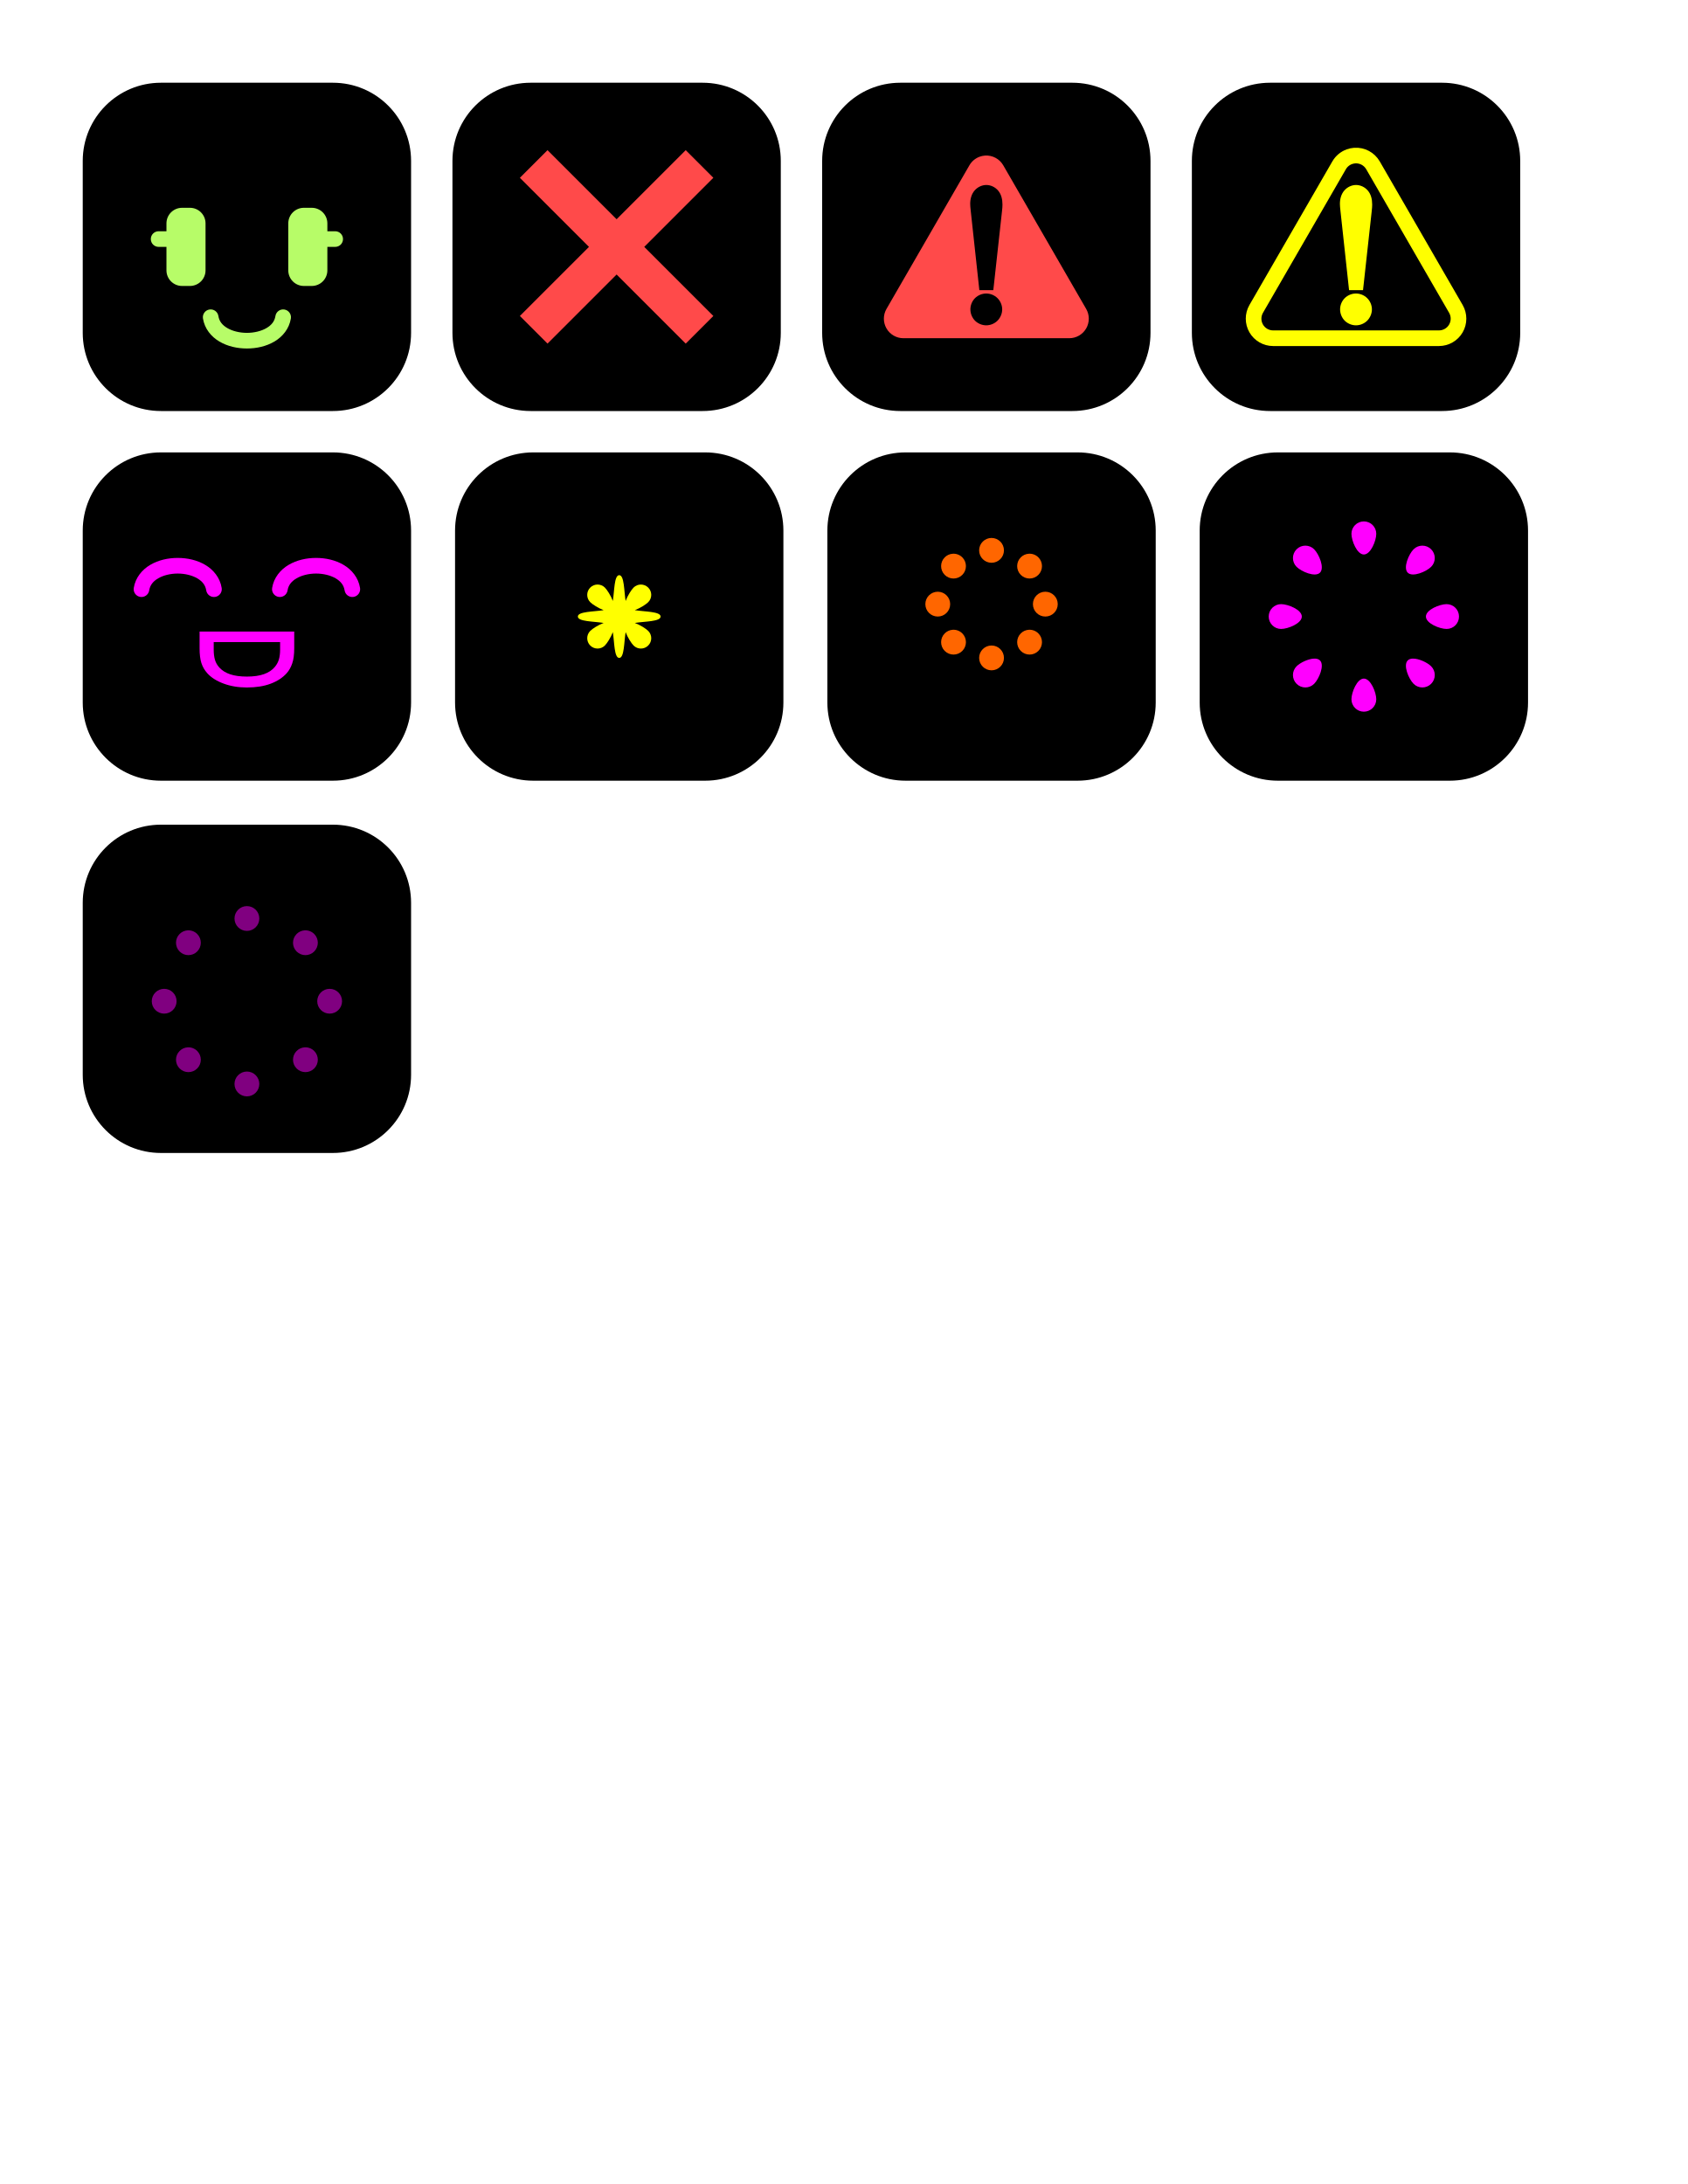
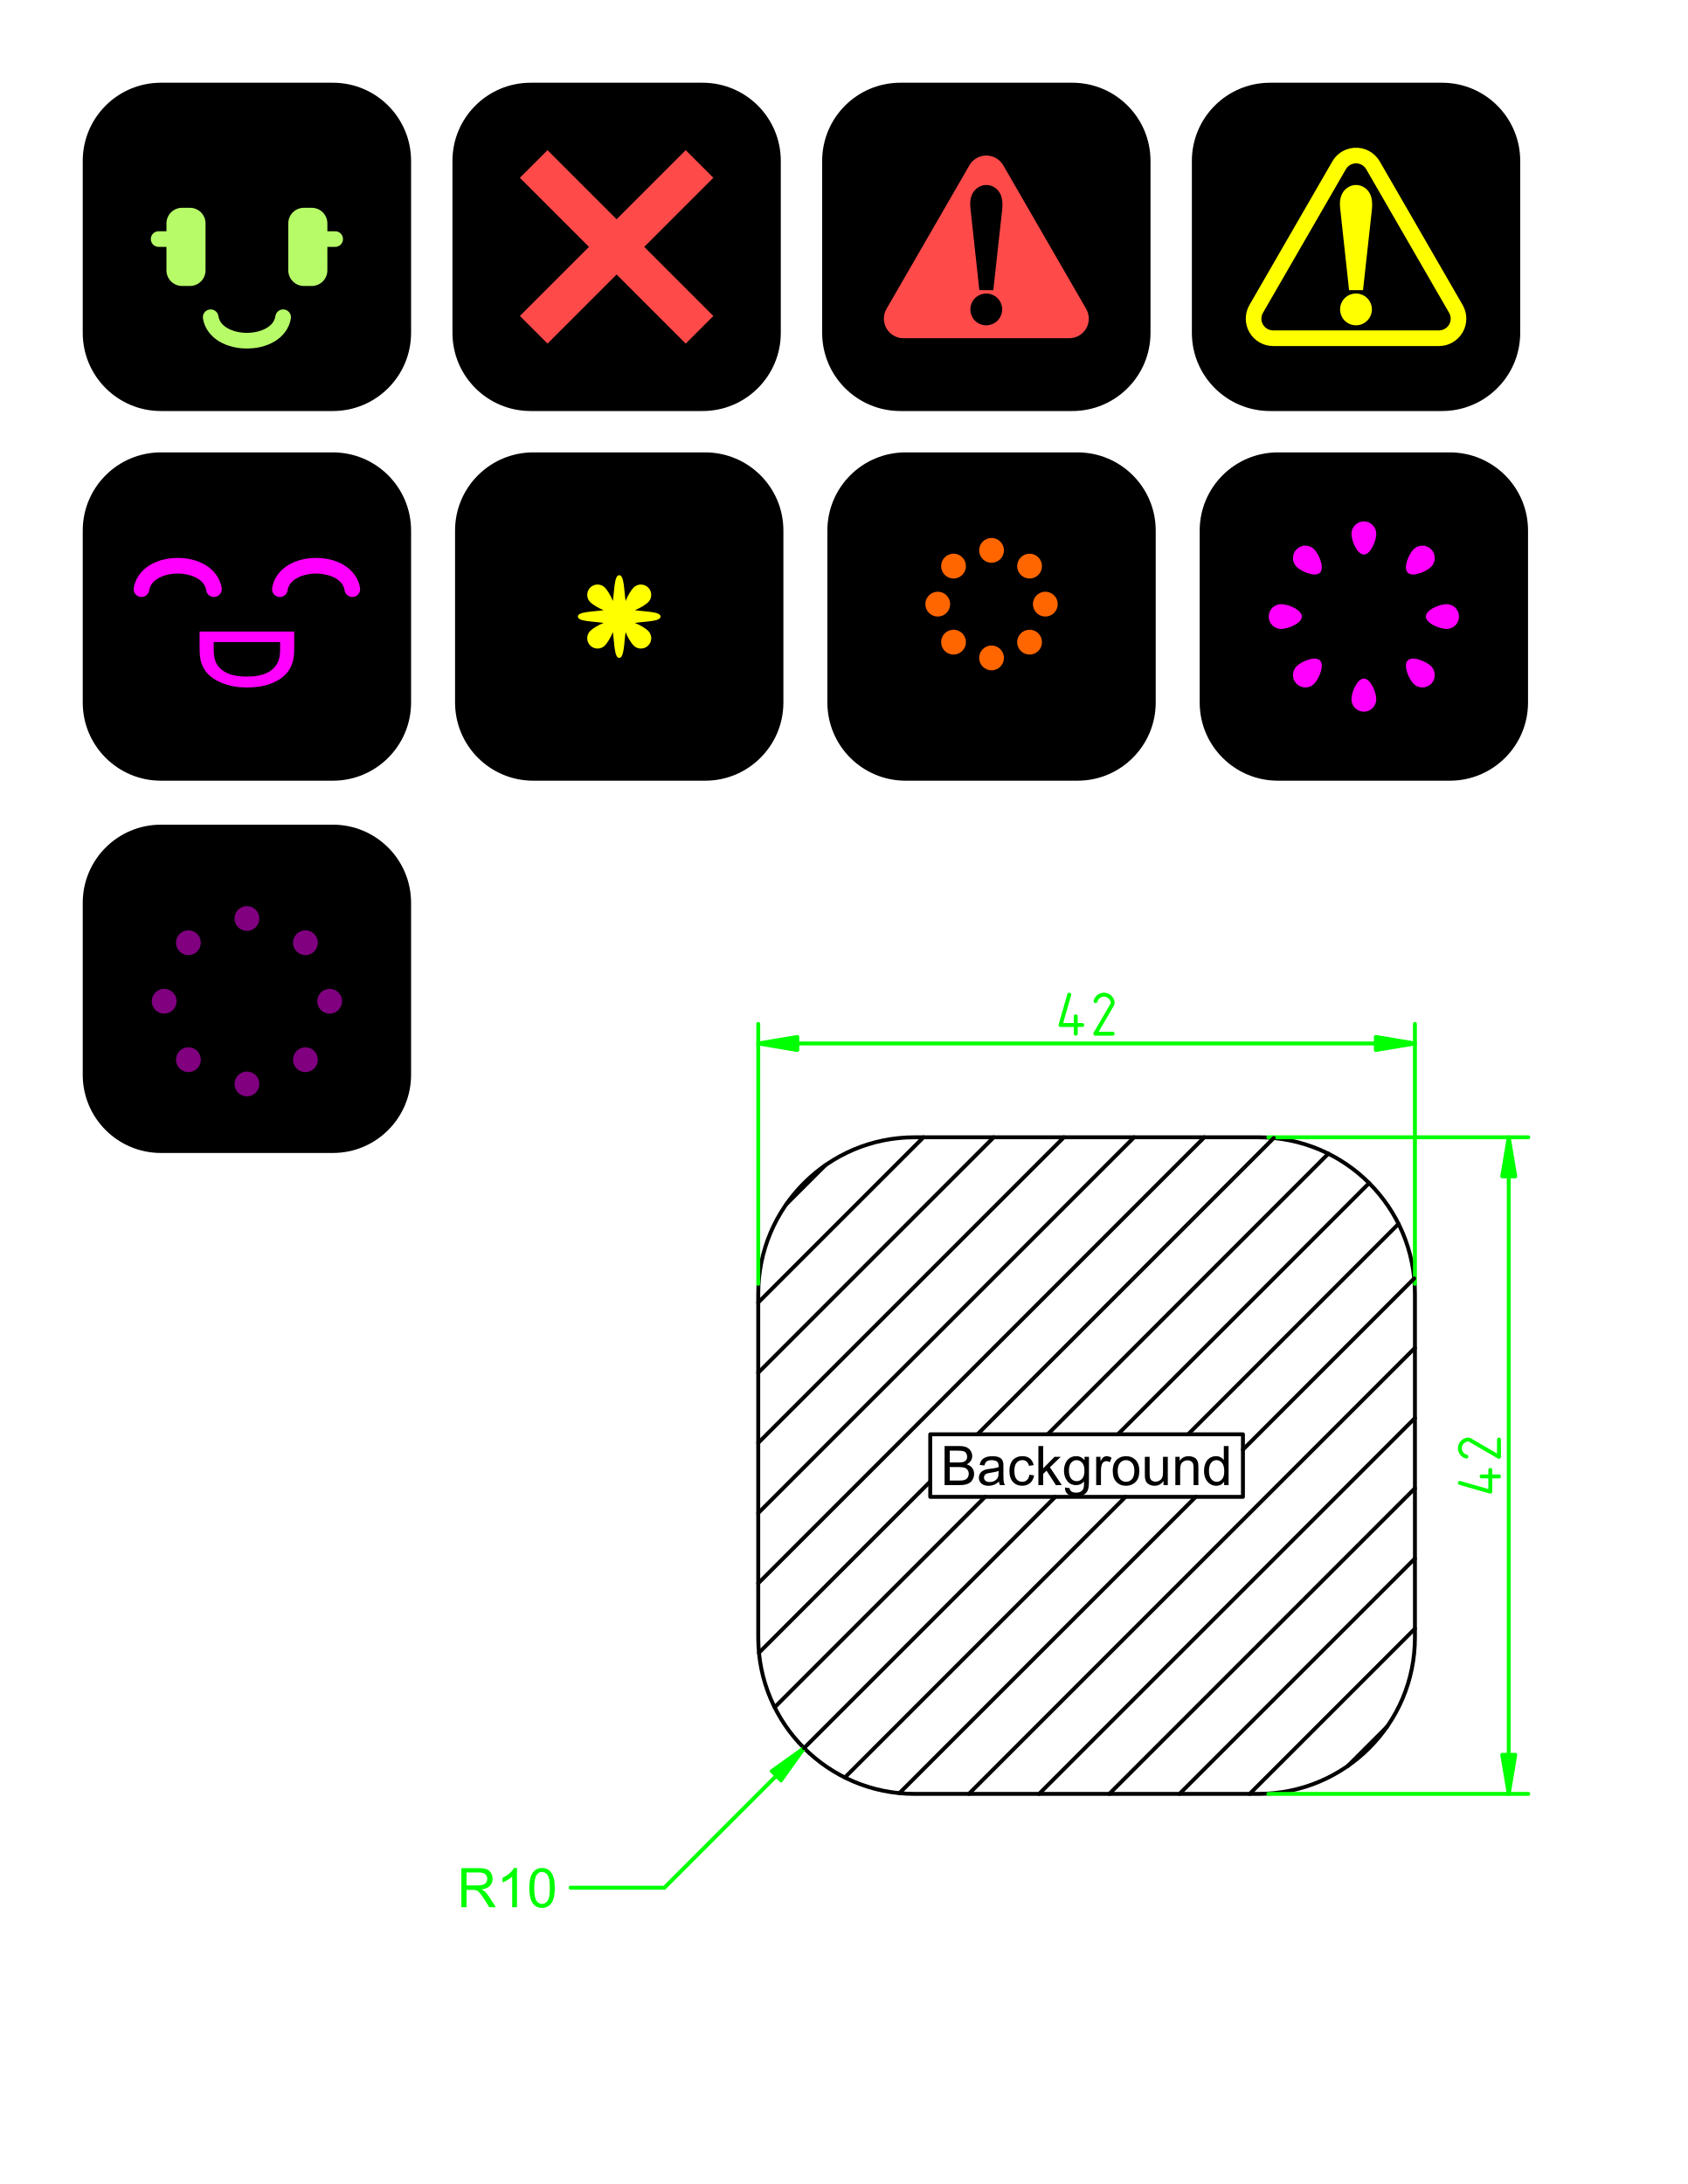
<svg xmlns="http://www.w3.org/2000/svg" xmlns:xlink="http://www.w3.org/1999/xlink" width="8.5in" height="11in" viewBox="0 0 816 1056" version="1.1" id="svg5">
  <defs id="defs2" />
+   <g id="layer7">
+     <g transform="matrix(7.559055,0,0,-7.559055,525.3196,708.635)" id="g929" style="display:inline;fill:none;stroke-linecap:round;stroke-linejoin:round">
+       <path d="M 11,21 H -11 A 10,10 0 0 1 -21,11 v -22 a 10,10 0 0 1 10,-10 h 22 a 10,10 0 0 1 10,10 V 11 A 10,10 0 0 1 11,21" style="stroke:#000000;stroke-width:0.25" id="path843" />
+       <g id="g853">
+         <g id="g847">
+           <path d="m -0.694,27.625 v 1.111 m 0.417,-0.555 h -1.389 l 0.556,1.944 m 2.778,-2.5 H 0.556 l 1.074,1.846 c 0.007,0.012 0.018,0.037 0.022,0.05 0.004,0.013 0.011,0.039 0.013,0.053 0.002,0.013 0.003,0.041 0.002,0.054 -9e-4,0.014 -0.005,0.041 -0.009,0.054 -0.002,0.007 -0.006,0.02 -0.009,0.026 -0.007,0.026 -0.026,0.078 -0.037,0.102 -0.012,0.025 -0.04,0.071 -0.057,0.093 -0.016,0.022 -0.053,0.062 -0.074,0.08 -0.02,0.018 -0.064,0.05 -0.088,0.064 -0.024,0.014 -0.073,0.037 -0.099,0.046 -0.026,0.009 -0.079,0.022 -0.106,0.026 C 1.162,30.123 1.107,30.126 1.08,30.124 1.053,30.122 0.999,30.114 0.972,30.107 0.946,30.101 0.894,30.082 0.87,30.07 0.845,30.058 0.799,30.03 0.777,30.013 0.755,29.997 0.715,29.96 0.697,29.939 0.679,29.919 0.646,29.875 0.632,29.852 0.619,29.828 0.596,29.779 0.587,29.753 0.583,29.742 0.576,29.72 0.573,29.709" style="stroke:#00ff00;stroke-width:0.25" id="path845" />
+         </g>
+         <path d="m -21,27 2.5,0.416 v -0.833 z" style="fill:#00ff00;fill-rule:evenodd;stroke:#00ff00;stroke-width:0.25" id="path849" />
+         <path d="m 21,27 -2.5,-0.416 v 0.833 z" style="fill:#00ff00;fill-rule:evenodd;stroke:#00ff00;stroke-width:0.25" id="path851" />
+       </g>
+       <path d="M -21,27 H 21 M -21,11.625 V 28.25 M 21,11.625 V 28.25" style="stroke:#00ff00;stroke-width:0.25" id="path855" />
+       <g id="g865">
+         <g id="g859">
+           <path d="m 26.375,-0.694 h -1.111 m 0.555,0.417 v -1.389 l -1.944,0.556 m 2.5,2.778 V 0.556 L 24.529,1.629 C 24.517,1.636 24.492,1.647 24.479,1.652 24.466,1.656 24.44,1.662 24.426,1.664 24.413,1.666 24.385,1.667 24.372,1.666 24.358,1.665 24.331,1.661 24.318,1.657 24.311,1.656 24.298,1.651 24.292,1.649 24.265,1.642 24.214,1.623 24.189,1.612 24.165,1.6 24.118,1.571 24.096,1.555 24.075,1.538 24.035,1.502 24.016,1.481 23.998,1.461 23.966,1.417 23.952,1.393 23.938,1.37 23.915,1.32 23.906,1.294 23.897,1.269 23.884,1.216 23.881,1.189 23.877,1.162 23.874,1.107 23.876,1.08 23.878,1.053 23.886,0.999 23.893,0.972 23.899,0.946 23.918,0.894 23.93,0.87 23.942,0.845 23.97,0.799 23.987,0.777 24.003,0.755 24.04,0.715 24.061,0.697 24.081,0.679 24.125,0.646 24.148,0.632 24.172,0.619 24.221,0.596 24.247,0.587 24.258,0.583 24.28,0.576 24.291,0.573" style="stroke:#00ff00;stroke-width:0.25" id="path857" />
+         </g>
+         <path d="m 27,21 0.416,-2.5 h -0.833 z" style="fill:#00ff00;fill-rule:evenodd;stroke:#00ff00;stroke-width:0.25" id="path861" />
+         <path d="m 27,-21 -0.416,2.5 h 0.833 z" style="fill:#00ff00;fill-rule:evenodd;stroke:#00ff00;stroke-width:0.25" id="path863" />
+       </g>
+       <path d="M 27,21 V -21 M 11.625,21 H 28.25 M 11.625,-21 H 28.25" style="stroke:#00ff00;stroke-width:0.25" id="path867" />
+       <path d="m -18.071,-18.071 -1.473,-2.062 -0.589,0.589 z" style="fill:#00ff00;fill-rule:evenodd;stroke:#00ff00;stroke-width:0.25" id="path869" />
+       <path d="M -18.071,-18.071 -27,-27 h -6" style="stroke:#00ff00;stroke-width:0.25" id="path871" />
+       <g id="g875">
+         <path d="m -39.988,-28.25 v 2.5 h 1.108 c 0.223,0 0.392,-0.022 0.508,-0.067 0.116,-0.045 0.209,-0.124 0.278,-0.238 0.069,-0.114 0.104,-0.239 0.104,-0.377 0,-0.177 -0.057,-0.327 -0.172,-0.449 -0.115,-0.122 -0.292,-0.199 -0.532,-0.232 0.087,-0.042 0.154,-0.084 0.2,-0.124 0.097,-0.089 0.188,-0.2 0.275,-0.333 l 0.435,-0.68 h -0.416 l -0.331,0.52 c -0.097,0.15 -0.176,0.265 -0.239,0.344 -0.063,0.08 -0.119,0.135 -0.168,0.167 -0.05,0.032 -0.1,0.054 -0.151,0.067 -0.038,0.008 -0.099,0.012 -0.184,0.012 h -0.384 V -28.25 Z m 0.331,1.397 h 0.711 c 0.151,0 0.269,0.016 0.355,0.047 0.085,0.031 0.15,0.081 0.194,0.15 0.044,0.069 0.067,0.144 0.067,0.224 0,0.118 -0.043,0.215 -0.129,0.292 -0.086,0.076 -0.221,0.114 -0.407,0.114 h -0.791 z m 3.226,-1.397 h -0.307 v 1.956 c -0.074,-0.07 -0.171,-0.141 -0.291,-0.211 -0.12,-0.07 -0.228,-0.123 -0.323,-0.159 v 0.297 c 0.172,0.081 0.322,0.178 0.45,0.293 0.128,0.115 0.219,0.226 0.273,0.334 h 0.198 z m 0.789,1.233 c 0,0.296 0.03,0.533 0.091,0.714 0.061,0.18 0.151,0.319 0.271,0.417 0.12,0.098 0.271,0.147 0.453,0.147 0.134,0 0.252,-0.027 0.353,-0.081 0.101,-0.054 0.185,-0.132 0.251,-0.234 0.066,-0.102 0.118,-0.226 0.155,-0.372 0.037,-0.146 0.056,-0.343 0.056,-0.591 0,-0.293 -0.03,-0.53 -0.09,-0.71 -0.06,-0.18 -0.15,-0.32 -0.27,-0.418 -0.12,-0.098 -0.272,-0.147 -0.455,-0.147 -0.241,0 -0.43,0.086 -0.568,0.259 -0.165,0.208 -0.247,0.547 -0.247,1.016 m 0.315,0 c 0,-0.41 0.048,-0.683 0.144,-0.819 0.096,-0.136 0.215,-0.204 0.356,-0.204 0.141,0 0.26,0.068 0.356,0.205 0.096,0.136 0.144,0.409 0.144,0.819 0,0.412 -0.048,0.685 -0.144,0.82 -0.096,0.135 -0.216,0.203 -0.359,0.203 -0.141,0 -0.254,-0.06 -0.338,-0.179 -0.106,-0.152 -0.159,-0.434 -0.159,-0.844" style="fill:#00ff00;fill-rule:evenodd" id="path873" />
+       </g>
+       <g id="g879">
+         <path d="m -9.082,-1.25 v 2.5 h 0.938 c 0.191,0 0.344,-0.025 0.46,-0.076 0.115,-0.051 0.206,-0.129 0.271,-0.234 0.065,-0.105 0.098,-0.215 0.098,-0.33 0,-0.107 -0.029,-0.207 -0.087,-0.302 -0.058,-0.094 -0.145,-0.171 -0.263,-0.229 0.151,-0.044 0.267,-0.12 0.349,-0.227 0.081,-0.107 0.122,-0.233 0.122,-0.379 0,-0.117 -0.025,-0.226 -0.074,-0.327 C -7.318,-0.952 -7.379,-1.03 -7.452,-1.085 -7.525,-1.139 -7.616,-1.18 -7.726,-1.208 -7.835,-1.236 -7.97,-1.25 -8.129,-1.25 Z m 0.331,1.45 h 0.541 c 0.147,0 0.252,0.01 0.316,0.029 0.084,0.025 0.147,0.067 0.19,0.124 0.043,0.058 0.064,0.131 0.064,0.218 0,0.083 -0.02,0.156 -0.06,0.219 -0.04,0.063 -0.097,0.106 -0.171,0.13 -0.074,0.023 -0.201,0.035 -0.38,0.035 h -0.5 z m 0,-1.155 h 0.622 c 0.107,0 0.182,0.004 0.225,0.012 0.076,0.014 0.14,0.036 0.191,0.068 0.051,0.032 0.093,0.078 0.126,0.139 0.033,0.061 0.05,0.131 0.05,0.211 0,0.093 -0.024,0.174 -0.072,0.243 -0.048,0.069 -0.114,0.117 -0.199,0.145 -0.085,0.028 -0.207,0.042 -0.366,0.042 h -0.578 z m 3.147,-0.072 c -0.114,-0.097 -0.223,-0.165 -0.328,-0.205 -0.105,-0.04 -0.218,-0.06 -0.339,-0.06 -0.199,0 -0.352,0.049 -0.459,0.146 -0.107,0.097 -0.16,0.221 -0.16,0.373 0,0.089 0.02,0.17 0.06,0.243 0.04,0.073 0.093,0.132 0.159,0.176 0.065,0.044 0.139,0.078 0.221,0.101 0.06,0.016 0.151,0.031 0.273,0.046 0.248,0.029 0.43,0.065 0.547,0.106 0.001,0.042 0.002,0.069 0.002,0.08 0,0.125 -0.029,0.213 -0.087,0.264 -0.079,0.069 -0.195,0.104 -0.35,0.104 -0.144,0 -0.251,-0.025 -0.32,-0.076 C -6.454,0.221 -6.505,0.132 -6.538,0.003 l -0.3,0.041 c 0.027,0.129 0.072,0.232 0.135,0.311 0.062,0.079 0.153,0.14 0.271,0.182 0.118,0.043 0.255,0.064 0.411,0.064 0.155,0 0.28,-0.018 0.377,-0.055 C -5.547,0.511 -5.476,0.465 -5.431,0.41 -5.385,0.355 -5.354,0.285 -5.335,0.201 -5.325,0.149 -5.32,0.055 -5.32,-0.082 v -0.409 c 0,-0.285 0.006,-0.466 0.02,-0.541 0.013,-0.076 0.039,-0.148 0.078,-0.217 h -0.321 c -0.032,0.064 -0.052,0.138 -0.061,0.223 m -0.026,0.685 c -0.111,-0.045 -0.279,-0.084 -0.501,-0.116 -0.126,-0.018 -0.215,-0.039 -0.268,-0.061 -0.052,-0.023 -0.093,-0.056 -0.121,-0.1 -0.029,-0.044 -0.043,-0.092 -0.043,-0.146 0,-0.082 0.031,-0.15 0.093,-0.205 0.062,-0.055 0.153,-0.082 0.272,-0.082 0.118,0 0.223,0.026 0.316,0.078 0.092,0.052 0.16,0.122 0.203,0.212 0.033,0.069 0.049,0.172 0.049,0.307 z m 1.97,-0.245 0.302,-0.039 c -0.033,-0.208 -0.117,-0.371 -0.253,-0.488 -0.136,-0.118 -0.303,-0.176 -0.5,-0.176 -0.248,0 -0.447,0.081 -0.598,0.243 -0.151,0.162 -0.226,0.394 -0.226,0.697 0,0.196 0.032,0.367 0.097,0.513 0.065,0.147 0.163,0.257 0.296,0.33 0.133,0.073 0.277,0.11 0.432,0.11 0.197,0 0.358,-0.05 0.483,-0.149 C -3.502,0.353 -3.422,0.212 -3.387,0.029 l -0.298,-0.046 c -0.029,0.122 -0.079,0.213 -0.151,0.275 -0.072,0.061 -0.159,0.092 -0.262,0.092 -0.155,0 -0.28,-0.055 -0.377,-0.166 -0.097,-0.111 -0.145,-0.286 -0.145,-0.526 0,-0.243 0.047,-0.42 0.14,-0.53 0.093,-0.11 0.215,-0.165 0.365,-0.165 0.12,0 0.221,0.037 0.302,0.111 0.081,0.074 0.132,0.188 0.153,0.341 M -3.083,-1.25 v 2.5 h 0.307 v -1.426 l 0.727,0.737 h 0.397 L -2.345,-0.111 -1.583,-1.25 h -0.379 l -0.599,0.926 -0.217,-0.208 V -1.25 Z m 1.699,-0.15 0.298,-0.044 c 0.013,-0.092 0.047,-0.159 0.104,-0.201 0.076,-0.057 0.18,-0.085 0.312,-0.085 0.142,0 0.252,0.028 0.329,0.085 0.077,0.057 0.13,0.136 0.157,0.239 0.016,0.062 0.023,0.194 0.022,0.394 -0.134,-0.158 -0.301,-0.237 -0.501,-0.237 -0.249,0 -0.442,0.09 -0.578,0.269 -0.136,0.18 -0.205,0.395 -0.205,0.646 0,0.173 0.031,0.332 0.094,0.478 0.062,0.146 0.153,0.259 0.272,0.339 0.119,0.08 0.258,0.119 0.419,0.119 0.214,0 0.39,-0.086 0.529,-0.259 v 0.218 h 0.283 v -1.565 c 0,-0.282 -0.029,-0.482 -0.086,-0.6 -0.058,-0.118 -0.148,-0.211 -0.273,-0.279 -0.124,-0.068 -0.278,-0.102 -0.46,-0.102 -0.216,0 -0.391,0.049 -0.523,0.146 -0.133,0.097 -0.197,0.244 -0.193,0.439 m 0.254,1.088 c 0,-0.238 0.047,-0.411 0.141,-0.52 0.094,-0.109 0.213,-0.164 0.355,-0.164 0.141,0 0.259,0.054 0.355,0.163 0.096,0.108 0.143,0.279 0.143,0.511 0,0.222 -0.049,0.389 -0.147,0.501 -0.098,0.113 -0.217,0.169 -0.356,0.169 -0.136,0 -0.252,-0.055 -0.348,-0.166 -0.096,-0.111 -0.143,-0.275 -0.143,-0.494 M 0.613,-1.25 V 0.561 H 0.889 V 0.286 C 0.96,0.415 1.025,0.5 1.085,0.541 1.145,0.582 1.21,0.602 1.282,0.602 1.385,0.602 1.49,0.569 1.597,0.503 L 1.492,0.218 C 1.417,0.263 1.341,0.285 1.266,0.285 1.199,0.285 1.139,0.265 1.086,0.224 1.032,0.184 0.994,0.128 0.971,0.056 0.937,-0.053 0.92,-0.172 0.92,-0.302 V -1.25 Z m 1.06,0.905 c 0,0.335 0.093,0.584 0.28,0.745 0.156,0.134 0.346,0.201 0.57,0.201 0.249,0 0.453,-0.082 0.611,-0.245 0.158,-0.163 0.237,-0.389 0.237,-0.676 0,-0.233 -0.035,-0.416 -0.105,-0.55 C 3.196,-1.002 3.094,-1.106 2.96,-1.18 2.827,-1.254 2.681,-1.291 2.523,-1.291 c -0.254,0 -0.458,0.081 -0.615,0.244 -0.156,0.163 -0.234,0.397 -0.234,0.703 m 0.316,0 c 0,-0.232 0.051,-0.406 0.152,-0.521 0.101,-0.115 0.229,-0.173 0.382,-0.173 0.152,0 0.279,0.058 0.38,0.174 0.101,0.116 0.152,0.293 0.152,0.53 0,0.224 -0.051,0.394 -0.153,0.509 C 2.8,0.29 2.674,0.348 2.523,0.348 2.369,0.348 2.242,0.29 2.141,0.176 2.04,0.061 1.989,-0.113 1.989,-0.344 M 4.92,-1.25 v 0.266 C 4.779,-1.189 4.587,-1.291 4.345,-1.291 c -0.107,0 -0.207,0.02 -0.299,0.061 -0.093,0.041 -0.162,0.092 -0.206,0.154 -0.045,0.062 -0.076,0.138 -0.095,0.228 -0.013,0.06 -0.019,0.156 -0.019,0.286 v 1.122 h 0.307 v -1.004 c 0,-0.16 0.006,-0.268 0.019,-0.324 0.019,-0.081 0.06,-0.144 0.123,-0.19 0.063,-0.046 0.14,-0.069 0.232,-0.069 0.092,0 0.178,0.024 0.259,0.071 0.081,0.047 0.138,0.111 0.171,0.193 0.034,0.081 0.05,0.199 0.05,0.354 v 0.97 h 0.307 V -1.25 Z m 0.758,0 V 0.561 H 5.954 V 0.303 c 0.133,0.199 0.325,0.298 0.576,0.298 0.109,0 0.209,-0.02 0.301,-0.059 C 6.923,0.504 6.991,0.453 7.037,0.389 7.082,0.325 7.114,0.249 7.132,0.162 7.144,0.105 7.149,0.006 7.149,-0.136 V -1.25 h -0.307 v 1.102 c 0,0.125 -0.012,0.219 -0.036,0.281 C 6.783,0.194 6.74,0.244 6.679,0.281 6.619,0.318 6.547,0.336 6.465,0.336 6.335,0.336 6.222,0.294 6.127,0.211 6.032,0.129 5.985,-0.029 5.985,-0.261 V -1.25 Z m 3.12,0 v 0.229 C 8.683,-1.201 8.514,-1.291 8.291,-1.291 c -0.144,0 -0.277,0.04 -0.398,0.119 -0.121,0.08 -0.215,0.191 -0.281,0.333 -0.067,0.143 -0.1,0.307 -0.1,0.492 0,0.181 0.03,0.345 0.09,0.492 C 7.662,0.293 7.753,0.406 7.873,0.484 7.994,0.563 8.129,0.602 8.277,0.602 8.387,0.602 8.484,0.579 8.569,0.533 8.654,0.487 8.724,0.427 8.777,0.353 V 1.25 h 0.305 v -2.5 z m -0.97,0.904 c 0,-0.232 0.049,-0.405 0.147,-0.52 0.098,-0.115 0.213,-0.172 0.346,-0.172 0.134,0 0.248,0.055 0.342,0.165 0.094,0.11 0.141,0.277 0.141,0.502 0,0.248 -0.048,0.43 -0.143,0.546 -0.096,0.116 -0.213,0.174 -0.353,0.174 C 8.17,0.348 8.056,0.292 7.965,0.181 7.873,0.069 7.827,-0.106 7.827,-0.346" style="fill:#000000;fill-rule:evenodd" id="path877" />
+       </g>
+       <path d="M -10,2 H 10 V -2 H -10 Z" style="stroke:#000000;stroke-width:0.25" id="path881" />
+       <g id="g927">
+         <path d="m 16.715,-19.206 2.491,2.491" style="stroke:#000000;stroke-width:0.25" id="path883" />
+         <path d="M 10.431,-21 21,-10.431" style="stroke:#000000;stroke-width:0.25" id="path885" />
+         <path d="M 5.941,-21 21,-5.941" style="stroke:#000000;stroke-width:0.25" id="path887" />
+         <path d="M 1.451,-21 21,-1.451" style="stroke:#000000;stroke-width:0.25" id="path889" />
+         <path d="M -3.039,-21 21,3.039" style="stroke:#000000;stroke-width:0.25" id="path891" />
+         <path d="M -7.53,-21 21,7.53" style="stroke:#000000;stroke-width:0.25" id="path893" />
+         <path d="M -11.972,-20.953 6.98,-2" style="stroke:#000000;stroke-width:0.25" id="path895" />
+         <path d="M 10,1.02 20.953,11.972" style="stroke:#000000;stroke-width:0.25" id="path897" />
+         <path d="M -15.46,-19.95 2.49,-2" style="stroke:#000000;stroke-width:0.25" id="path899" />
+         <path d="M 6.49,2 19.95,15.46" style="stroke:#000000;stroke-width:0.25" id="path901" />
+         <path d="M -18.071,-18.071 -2,-2" style="stroke:#000000;stroke-width:0.25" id="path903" />
+         <path d="M 2,2 18.071,18.071" style="stroke:#000000;stroke-width:0.25" id="path905-2" />
+         <path d="M -19.95,-15.46 -6.49,-2" style="stroke:#000000;stroke-width:0.25" id="path907-8" />
+         <path d="M -2.49,2 15.46,19.95" style="stroke:#000000;stroke-width:0.25" id="path909" />
+         <path d="M -20.953,-11.972 -10,-1.02" style="stroke:#000000;stroke-width:0.25" id="path911" />
+         <path d="M -6.98,2 11.972,20.953" style="stroke:#000000;stroke-width:0.25" id="path913" />
+         <path d="M -21,-7.53 7.53,21" style="stroke:#000000;stroke-width:0.25" id="path915" />
+         <path d="M -21,-3.039 3.039,21" style="stroke:#000000;stroke-width:0.25" id="path917" />
+         <path d="M -21,1.451 -1.451,21" style="stroke:#000000;stroke-width:0.25" id="path919" />
+         <path d="M -21,5.941 -5.941,21" style="stroke:#000000;stroke-width:0.25" id="path921" />
+         <path d="M -21,10.431 -10.431,21" style="stroke:#000000;stroke-width:0.25" id="path923" />
+         <path d="m -19.206,16.715 2.491,2.491" style="stroke:#000000;stroke-width:0.25" id="path925" />
+       </g>
+     </g>
+   </g>
  <g id="layer2" style="display:inline">
    <rect style="display:inline;fill:#000000" id="rect846" width="158.74" height="158.74" x="40" y="40" rx="37.795" />
    <rect style="display:inline;fill:#000000" id="rect16447" width="158.74" height="158.74" x="218.74" y="40" rx="37.795" />
    <rect style="display:inline;fill:#000000" id="rect16449" width="158.74" height="158.74" x="397.48" y="40" rx="37.795" />
    <rect style="display:inline;fill:#000000" id="rect963" width="158.74" height="158.74" x="576.22" y="40" rx="37.795" />
    <rect style="display:inline;fill:#000000" id="rect6884" width="158.74" height="158.74" x="40" y="218.74" rx="37.795" />
    <rect style="display:inline;fill:#000000" id="rect22659" width="158.74" height="158.74" x="220" y="218.74" rx="37.795" />
    <rect style="display:inline;fill:#000000" id="rect21794" width="158.74" height="158.74" x="400" y="218.74" rx="37.795" />
    <rect style="display:inline;fill:#000000" id="rect22182" width="158.74" height="158.74" x="580" y="218.74" rx="37.795" />
    <rect style="display:inline;fill:#000000" id="rect21543" width="158.74" height="158.74" x="40" y="398.74" rx="37.795" />
  </g>
  <g id="layer3" style="display:inline">
    <path id="rect984" style="fill:#b7fc68;fill-opacity:1" d="m 88.032,100.473 c -4.188,0 -7.559,3.371 -7.559,7.559 v 3.779 h -3.781 c -2.094,0 -3.779,1.685 -3.779,3.779 0,2.094 1.685,3.781 3.779,3.781 h 3.781 v 11.338 c 0,4.188 3.371,7.559 7.559,7.559 h 3.779 c 4.188,0 7.559,-3.371 7.559,-7.559 v -15.119 -7.559 c 0,-4.188 -3.371,-7.559 -7.559,-7.559 z" />
    <use x="0" y="0" xlink:href="#rect984" id="use10933" transform="matrix(-1,0,0,1,238.7402,1e-6)" width="100%" height="100%" />
    <path style="color:#000000;fill:#b7fc68;stroke-linecap:round;-inkscape-stroke:none" d="m 101.26,149.652 a 3.78,3.78 0 0 0 -3.141,4.326 c 0.793,4.993 4.023,8.847 7.965,11.168 3.942,2.321 8.622,3.357 13.285,3.357 4.663,0 9.346,-1.037 13.287,-3.357 3.942,-2.321 7.172,-6.175 7.965,-11.168 a 3.78,3.78 0 0 0 -3.141,-4.326 3.78,3.78 0 0 0 -4.324,3.141 c -0.407,2.566 -1.858,4.381 -4.336,5.84 -2.478,1.459 -5.955,2.312 -9.451,2.312 -3.496,0 -6.973,-0.854 -9.451,-2.312 -2.478,-1.459 -3.927,-3.274 -4.334,-5.84 a 3.78,3.78 0 0 0 -4.324,-3.141 z" id="path10970" />
  </g>
  <g id="layer1" style="display:inline">
    <path id="path1417" style="color:#000000;display:inline;fill:#ff4a4a;stroke-width:18.898;stroke-linecap:round;stroke-linejoin:round;-inkscape-stroke:none" d="m 476.191,75.227 a 9.45,9.45 0 0 0 -2.572,0.547 9.45,9.45 0 0 0 -4.951,4.154 l -40.088,69.436 a 9.45,9.45 0 0 0 8.182,14.172 h 80.176 a 9.45,9.45 0 0 0 8.184,-14.172 L 485.033,79.928 a 9.45,9.45 0 0 0 -8.842,-4.701 z m 0.658,14.217 c 2.146,0 4.278,1.028 5.666,2.664 1.57,1.818 2.135,4.222 2.135,6.852 0,0.915 -0.084,1.972 -0.236,3.256 l -0.002,0.023 -3.908,35.525 -0.279,2.525 h -6.752 l -4.141,-38.156 c -0.18,-1.594 -0.281,-2.685 -0.281,-3.57 0,-2.428 0.637,-4.737 2.145,-6.473 1.404,-1.616 3.513,-2.646 5.654,-2.646 z m -0.043,52.471 c 1.996,0 3.993,0.816 5.41,2.223 1.446,1.409 2.303,3.428 2.303,5.447 0,2.026 -0.849,4.042 -2.281,5.475 -1.418,1.418 -3.427,2.238 -5.432,2.238 -1.99,-10e-6 -3.971,-0.821 -5.4,-2.207 l -0.031,-0.029 -0.031,-0.031 c -1.396,-1.439 -2.205,-3.44 -2.205,-5.445 0,-2.005 0.819,-4.016 2.236,-5.434 l 0.016,-0.014 0.016,-0.016 c 1.429,-1.386 3.41,-2.207 5.4,-2.207 z" />
    <path id="path16526" style="color:#000000;fill:#ff4a4a;-inkscape-stroke:none" d="m 264.703,72.602 -13.361,13.361 33.408,33.408 -33.408,33.406 13.361,13.361 33.406,-33.408 33.408,33.408 13.361,-13.361 -33.406,-33.406 33.406,-33.408 -13.361,-13.361 -33.408,33.406 z" />
  </g>
  <g id="layer4" style="display:inline">
    <g id="g973" transform="translate(46.31737,32.18419)">
      <g id="g967">
        <path style="color:#000000;display:inline;fill:#ffff00;stroke:none;stroke-width:7.559;stroke-linecap:round;stroke-linejoin:round;stroke-miterlimit:4;stroke-dasharray:none" d="m 609.229,109.731 c 1.996,0 3.993,0.816 5.41,2.223 1.446,1.409 2.303,3.428 2.303,5.447 0,2.026 -0.849,4.042 -2.281,5.475 -1.418,1.418 -3.427,2.238 -5.432,2.238 -1.99,-1e-5 -3.971,-0.821 -5.4,-2.207 l -0.031,-0.029 -0.031,-0.031 c -1.396,-1.439 -2.205,-3.44 -2.205,-5.445 0,-2.005 0.819,-4.016 2.236,-5.434 l 0.016,-0.014 0.016,-0.016 c 1.429,-1.386 3.41,-2.207 5.4,-2.207 z" id="path907" />
        <path style="color:#000000;display:inline;fill:#ffff00;stroke:none;stroke-width:7.559;stroke-linecap:round;stroke-linejoin:round;stroke-miterlimit:4;stroke-dasharray:none" d="m 609.272,57.26 c 2.146,0 4.278,1.028 5.666,2.664 1.57,1.818 2.135,4.222 2.135,6.852 0,0.915 -0.084,1.972 -0.236,3.256 l -0.002,0.023 -3.908,35.525 -0.279,2.525 h -6.752 l -4.141,-38.156 c -0.18,-1.594 -0.281,-2.685 -0.281,-3.57 0,-2.428 0.637,-4.737 2.145,-6.473 1.404,-1.616 3.513,-2.646 5.654,-2.646 z" id="path905" />
      </g>
      <path style="color:#000000;display:inline;fill:none;stroke:#ffff00;stroke-width:7.559;stroke-linecap:round;stroke-linejoin:round;stroke-miterlimit:4;stroke-dasharray:none" d="m 608.614,43.043 a 9.45,9.45 0 0 0 -2.572,0.547 9.45,9.45 0 0 0 -4.951,4.154 l -40.088,69.436 a 9.45,9.45 0 0 0 8.182,14.172 h 80.176 a 9.45,9.45 0 0 0 8.184,-14.172 L 617.456,47.744 A 9.45,9.45 0 0 0 608.614,43.043 Z" id="path865" />
    </g>
    <path id="path23506" style="display:inline;fill:#ffff00;stroke:none;stroke-width:2.5;stroke-linecap:butt;stroke-linejoin:round;stroke-miterlimit:4;stroke-dasharray:none" d="m 299.369,278.109 c -2.474,-10e-6 -2.312,7.719 -3.092,12.465 -0.963,-2.566 -2.737,-5.364 -3.848,-6.475 -1.953,-1.953 -5.118,-1.953 -7.07,0 -1.953,1.953 -1.953,5.118 0,7.07 1.111,1.111 3.909,2.885 6.475,3.848 -4.745,0.78 -12.465,0.618 -12.465,3.092 0,2.474 7.719,2.314 12.465,3.094 -2.566,0.963 -5.364,2.735 -6.475,3.846 -1.953,1.953 -1.953,5.12 0,7.072 1.953,1.953 5.118,1.953 7.07,0 1.111,-1.111 2.885,-3.911 3.848,-6.477 0.781,4.745 0.618,12.465 3.092,12.465 2.474,0 2.313,-7.72 3.094,-12.465 0.963,2.566 2.735,5.366 3.846,6.477 1.953,1.953 5.12,1.953 7.072,0 1.953,-1.953 1.953,-5.12 0,-7.072 -1.111,-1.111 -3.909,-2.883 -6.475,-3.846 4.745,-0.78 12.463,-0.62 12.463,-3.094 0,-2.474 -7.718,-2.312 -12.463,-3.092 2.566,-0.963 5.364,-2.737 6.475,-3.848 1.953,-1.953 1.953,-5.118 0,-7.07 -1.953,-1.953 -5.12,-1.953 -7.072,0 -1.111,1.111 -2.883,3.909 -3.846,6.475 -0.78,-4.745 -0.62,-12.465 -3.094,-12.465 z" />
  </g>
  <g id="layer6">
    <path id="circle21712" style="display:inline;fill:#800080;stroke:none;stroke-width:2.5;stroke-linecap:butt;stroke-linejoin:round;stroke-miterlimit:4;stroke-dasharray:none" d="m 119.371,438.109 a 6,6 0 0 0 -6,6 6,6 0 0 0 6,6 6,6 0 0 0 6,-6 6,6 0 0 0 -6,-6 z M 90.658,449.842 a 6,6 0 0 0 -3.814,1.742 6,6 0 0 0 0,8.484 6,6 0 0 0 8.484,0 6,6 0 0 0 0,-8.484 6,6 0 0 0 -4.67,-1.742 z m 56.568,0 a 6,6 0 0 0 -3.814,1.742 6,6 0 0 0 0,8.484 6,6 0 0 0 8.484,0 6,6 0 0 0 0,-8.484 6,6 0 0 0 -4.67,-1.742 z m -67.857,28.268 a 6,6 0 0 0 -6,6 6,6 0 0 0 6,6 6,6 0 0 0 6,-6 6,6 0 0 0 -6,-6 z m 80,0 a 6,6 0 0 0 -6,6 6,6 0 0 0 6,6 6,6 0 0 0 6,-6 6,6 0 0 0 -6,-6 z M 90.658,506.41 a 6,6 0 0 0 -3.814,1.742 6,6 0 0 0 0,8.484 6,6 0 0 0 8.484,0 6,6 0 0 0 0,-8.484 6,6 0 0 0 -4.67,-1.742 z m 56.568,0 a 6,6 0 0 0 -3.814,1.742 6,6 0 0 0 0,8.484 6,6 0 0 0 8.484,0 6,6 0 0 0 0,-8.484 6,6 0 0 0 -4.67,-1.742 z m -27.857,11.699 a 6,6 0 0 0 -6,6 6,6 0 0 0 6,6 6,6 0 0 0 6,-6 6,6 0 0 0 -6,-6 z" />
    <path id="path22242" style="display:inline;fill:#ff00ff;stroke-width:2.5;stroke-linejoin:round" d="m 659.369,252.109 c -3.314,0 -6,2.686 -6,6 0,3.314 2.686,10 6,10 3.314,-10e-6 6,-6.686 6,-10 0,-3.314 -2.686,-6 -6,-6 z m -28.283,11.717 c -1.536,0 -3.071,0.586 -4.242,1.758 -2.343,2.343 -2.343,6.141 0,8.484 2.343,2.343 8.969,5.171 11.312,2.828 2.343,-2.343 -0.485,-8.969 -2.828,-11.312 -1.172,-1.172 -2.707,-1.758 -4.242,-1.758 z m 56.568,0 c -1.536,0 -3.071,0.586 -4.242,1.758 -2.343,2.343 -5.171,8.969 -2.828,11.312 2.343,2.343 8.969,-0.485 11.312,-2.828 2.343,-2.343 2.343,-6.141 0,-8.484 -1.172,-1.172 -2.707,-1.758 -4.242,-1.758 z m -68.285,28.283 c -3.314,0 -6,2.686 -6,6 0,3.314 2.686,6 6,6 3.314,0 10,-2.686 10,-6 0,-3.314 -6.686,-6 -10,-6 z m 80,0 c -3.314,0 -10,2.686 -10,6 0,3.314 6.686,6 10,6 3.314,0 6,-2.686 6,-6 0,-3.314 -2.686,-6 -6,-6 z m -64.016,26.338 c -2.929,0.085 -6.826,2.021 -8.51,3.705 -2.343,2.343 -2.343,6.141 0,8.484 2.343,2.343 6.141,2.343 8.484,0 2.343,-2.343 5.171,-8.969 2.828,-11.312 -0.659,-0.659 -1.657,-0.91 -2.803,-0.877 z m 47.656,0 c -0.987,0.028 -1.84,0.291 -2.426,0.877 -2.343,2.343 0.485,8.969 2.828,11.312 2.343,2.343 6.141,2.343 8.484,0 2.343,-2.343 2.343,-6.141 0,-8.484 -1.757,-1.757 -5.924,-3.788 -8.887,-3.705 z m -23.641,9.662 c -3.314,0 -6,6.686 -6,10 0,3.314 2.686,6 6,6 3.314,0 6,-2.686 6,-6 0,-3.314 -2.686,-10 -6,-10 z" />
    <path id="path25002" style="color:#000000;display:inline;fill:#ff00ff;stroke-width:1;stroke-linecap:round;-inkscape-stroke:none" d="m 85.92,269.764 c -4.663,0 -9.344,1.037 -13.285,3.357 -3.942,2.321 -7.172,6.175 -7.965,11.168 a 3.78,3.78 0 0 0 3.141,4.326 3.78,3.78 0 0 0 4.324,-3.141 c 0.407,-2.566 1.856,-4.381 4.334,-5.84 2.478,-1.459 5.955,-2.312 9.451,-2.312 3.496,0 6.973,0.854 9.451,2.312 2.478,1.459 3.929,3.274 4.336,5.84 a 3.78,3.78 0 0 0 4.324,3.141 3.78,3.78 0 0 0 3.141,-4.326 c -0.793,-4.993 -4.023,-8.847 -7.965,-11.168 -3.942,-2.321 -8.624,-3.357 -13.287,-3.357 z m 66.896,0 c -4.663,0 -9.344,1.037 -13.285,3.357 -3.942,2.321 -7.172,6.175 -7.965,11.168 a 3.78,3.78 0 0 0 3.141,4.326 3.78,3.78 0 0 0 4.324,-3.141 c 0.407,-2.566 1.856,-4.381 4.334,-5.84 2.478,-1.459 5.955,-2.312 9.451,-2.312 3.496,0 6.973,0.854 9.451,2.312 2.478,1.459 3.929,3.274 4.336,5.84 a 3.78,3.78 0 0 0 4.324,3.141 3.78,3.78 0 0 0 3.141,-4.326 c -0.793,-4.993 -4.023,-8.847 -7.965,-11.168 -3.942,-2.321 -8.624,-3.357 -13.287,-3.357 z m -56.324,35.617 v 8.078 c 0,2.936 0.286,5.299 0.859,7.09 0.574,1.805 1.506,3.438 2.797,4.898 1.864,2.105 4.489,3.788 7.869,5.049 3.38,1.275 7.148,1.912 11.307,1.912 4.445,0 8.287,-0.609 11.523,-1.826 3.237,-1.217 5.827,-2.915 7.773,-5.092 1.127,-1.275 2.008,-2.836 2.643,-4.684 0.656,-1.833 0.984,-4.311 0.984,-7.434 v -7.992 z m 6.83,5.096 h 32.098 v 3.633 c 0,1.797 -0.188,3.34 -0.561,4.629 -0.354,1.289 -0.995,2.507 -1.926,3.652 -1.285,1.576 -3.046,2.76 -5.281,3.555 -2.235,0.794 -4.981,1.191 -8.24,1.191 -3.24,0 -5.941,-0.365 -8.102,-1.094 -2.16,-0.716 -3.902,-1.797 -5.225,-3.242 -1.062,-1.159 -1.787,-2.435 -2.178,-3.828 -0.391,-1.38 -0.586,-3.001 -0.586,-4.863 z" />
  </g>
  <g id="layer5">
    <path id="path21630" style="display:inline;fill:#ff6600;stroke:none;stroke-width:2.5;stroke-linecap:butt;stroke-linejoin:round;stroke-miterlimit:4;stroke-dasharray:none" d="m 479.369,260.109 a 6,6 0 0 0 -6,6 6,6 0 0 0 6,6 6,6 0 0 0 6,-6 6,6 0 0 0 -6,-6 z m -18.812,7.631 a 6,6 0 0 0 -3.814,1.742 6,6 0 0 0 0,8.486 6,6 0 0 0 8.486,0 6,6 0 0 0 0,-8.486 6,6 0 0 0 -4.672,-1.742 z m 36.77,0 a 6,6 0 0 0 -3.814,1.742 6,6 0 0 0 0,8.486 6,6 0 0 0 8.486,0 6,6 0 0 0 0,-8.486 6,6 0 0 0 -4.672,-1.742 z m -43.957,18.369 a 6,6 0 0 0 -6,6 6,6 0 0 0 6,6 6,6 0 0 0 6,-6 6,6 0 0 0 -6,-6 z m 52.002,0 a 6,6 0 0 0 -6,6 6,6 0 0 0 6,6 6,6 0 0 0 6,-6 6,6 0 0 0 -6,-6 z m -44.814,18.4 a 6,6 0 0 0 -3.814,1.742 6,6 0 0 0 0,8.486 6,6 0 0 0 8.486,0 6,6 0 0 0 0,-8.486 6,6 0 0 0 -4.672,-1.742 z m 36.77,0 a 6,6 0 0 0 -3.814,1.742 6,6 0 0 0 0,8.486 6,6 0 0 0 8.486,0 6,6 0 0 0 0,-8.486 6,6 0 0 0 -4.672,-1.742 z m -17.957,7.6 a 6,6 0 0 0 -6,6 6,6 0 0 0 6,6 6,6 0 0 0 6,-6 6,6 0 0 0 -6,-6 z" />
  </g>
</svg>
